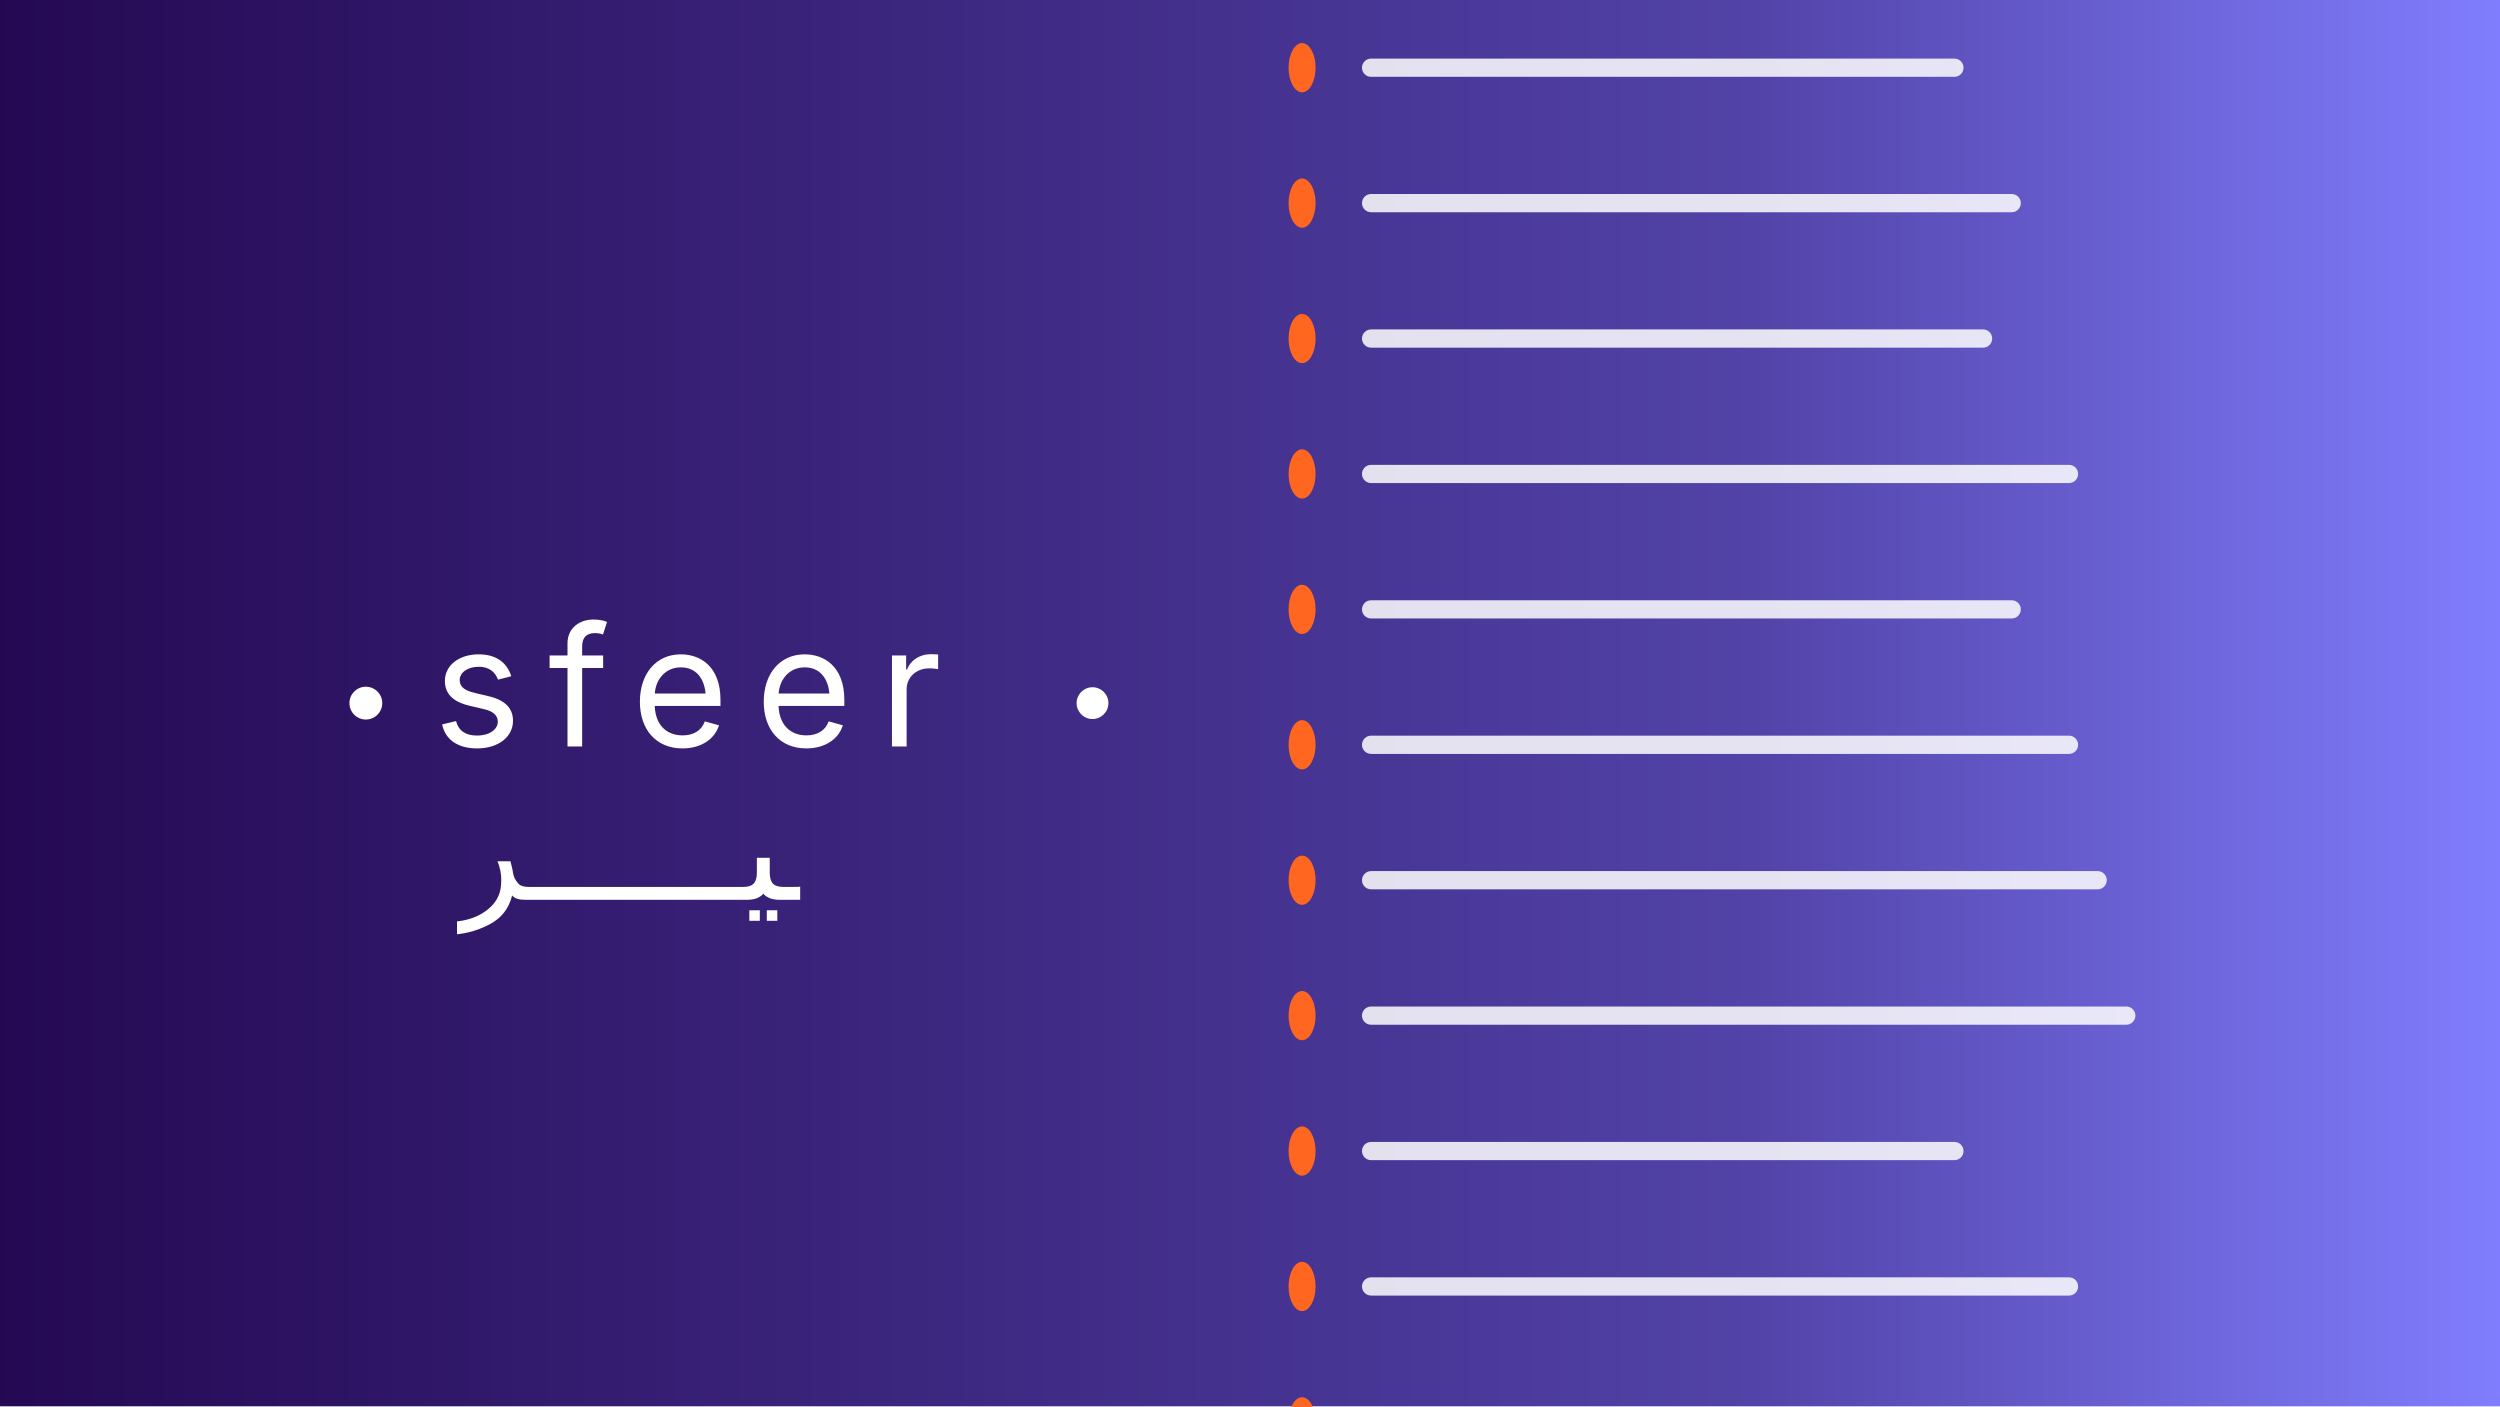
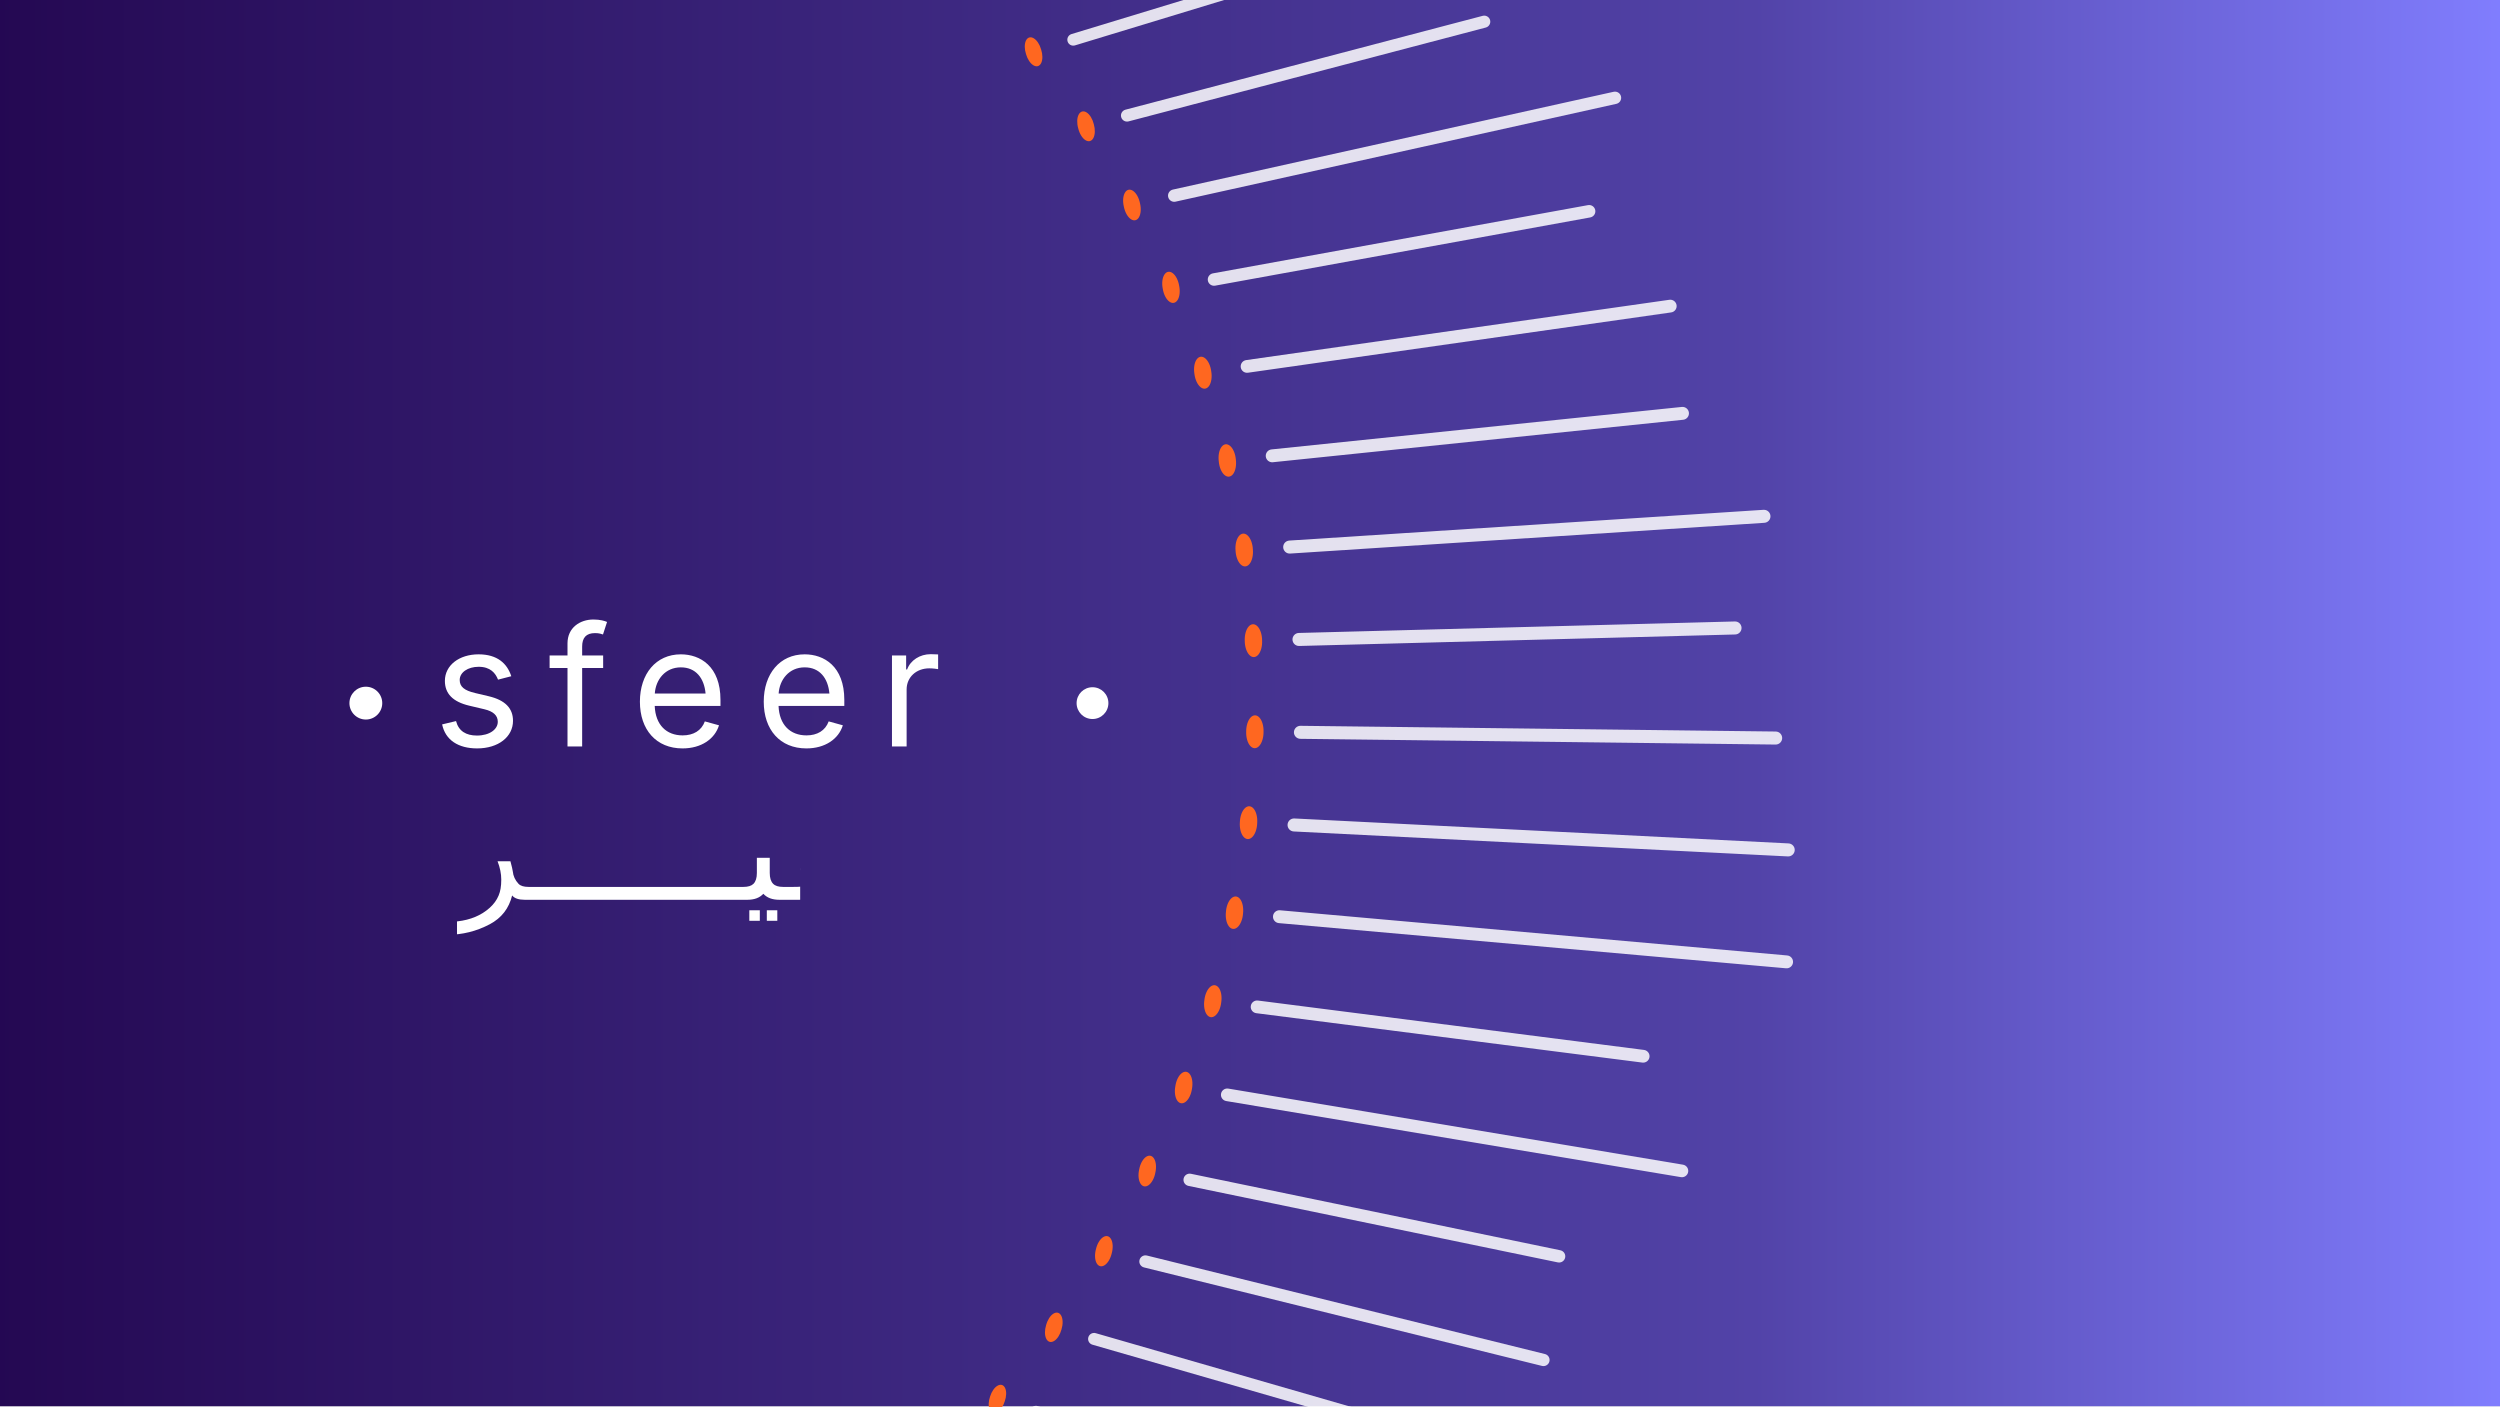
<svg xmlns="http://www.w3.org/2000/svg" viewBox="0 0 1920 1080" width="1920" height="1080">
  <defs>
    <linearGradient id="sfeerGrad" x1="0" y1="0" x2="1" y2="0">
      <stop offset="0" stop-color="#240852" />
      <stop offset="0.7" stop-color="#5243A8" />
      <stop offset="1" stop-color="#817EFF" />
    </linearGradient>
    <linearGradient id="sfeerGradU" gradientUnits="userSpaceOnUse" x1="0" y1="0" x2="1920" y2="0">
      <stop offset="0" stop-color="#240852" />
      <stop offset="0.7" stop-color="#5243A8" />
      <stop offset="1" stop-color="#817EFF" />
    </linearGradient>
  </defs>
  <rect id="fond" width="1920" height="1080" fill="url(#sfeerGrad)" />
  <g transform="translate(560 540) scale(1) translate(-960 -540)">
    <clipPath id="lgsw">
      <rect x="702.8" y="300" width="576.24" height="420" />
    </clipPath>
    <g clip-path="url(#lgsw)">
      <clipPath id="mot">
        <rect x="728.8" y="412" width="462.4" height="179.2" />
      </clipPath>
      <text clip-path="url(#mot)" x="732.8" y="573.28" font-family="Inter, 'Loew Riyadh Air', Arial, sans-serif" font-size="128" letter-spacing="20.48" fill="#FFFFFF" textLength="454.4" lengthAdjust="spacingAndGlyphs">sfeer</text>
      <clipPath id="ar">
        <rect x="750.98" y="578.4" width="263.55" height="153.6" />
      </clipPath>
      <text clip-path="url(#ar)" x="748.16" y="691.04" font-family="'Loew Riyadh Air Arabic', 'DejaVu Sans', sans-serif" font-size="110.08" fill="#FFFFFF" textLength="254.46" lengthAdjust="spacing">سفيـــــر</text>
    </g>
  </g>
  <path id="logo-point-g" d="M268.36 540a12.6 12.6 0 1 0 25.21 0a12.6 12.6 0 1 0 -25.21 0Z" fill="#FFFFFF" />
  <path id="logo-point-d" d="M826.83 540a12.21 12.21 0 1 0 24.42 0a12.21 12.21 0 1 0 -24.42 0Z" fill="#FFFFFF" />
  <clipPath id="lic">
    <rect x="0" y="-22.5" width="1920" height="1125" />
  </clipPath>
  <g clip-path="url(#lic)">
-     <rect x="1046" y="-59" width="550" height="14" rx="7" fill="#FFFFFF" opacity="0.85" />
-     <rect x="1046" y="45" width="462" height="14" rx="7" fill="#FFFFFF" opacity="0.85" />
-     <rect x="1046" y="149" width="506" height="14" rx="7" fill="#FFFFFF" opacity="0.85" />
-     <rect x="1046" y="253" width="484" height="14" rx="7" fill="#FFFFFF" opacity="0.85" />
-     <rect x="1046" y="357" width="550" height="14" rx="7" fill="#FFFFFF" opacity="0.85" />
-     <rect x="1046" y="461" width="506" height="14" rx="7" fill="#FFFFFF" opacity="0.85" />
-     <rect x="1046" y="565" width="550" height="14" rx="7" fill="#FFFFFF" opacity="0.85" />
-     <rect x="1046" y="669" width="572" height="14" rx="7" fill="#FFFFFF" opacity="0.85" />
-     <rect x="1046" y="773" width="594" height="14" rx="7" fill="#FFFFFF" opacity="0.85" />
-     <rect x="1046" y="877" width="462" height="14" rx="7" fill="#FFFFFF" opacity="0.85" />
-     <rect x="1046" y="981" width="550" height="14" rx="7" fill="#FFFFFF" opacity="0.85" />
-     <rect x="1046" y="1085" width="462" height="14" rx="7" fill="#FFFFFF" opacity="0.85" />
-     <path d="M989.63 -52a10.37 18.9 0 1 0 20.74 0a10.37 18.9 0 1 0 -20.74 0Z" fill="#FF6720" />
-     <path d="M989.63 52a10.37 18.9 0 1 0 20.74 0a10.37 18.9 0 1 0 -20.74 0Z" fill="#FF6720" />
-     <path d="M989.63 156a10.37 18.9 0 1 0 20.74 0a10.37 18.9 0 1 0 -20.74 0Z" fill="#FF6720" />
-     <path d="M989.63 260a10.37 18.9 0 1 0 20.74 0a10.37 18.9 0 1 0 -20.74 0Z" fill="#FF6720" />
-     <path d="M989.63 364a10.37 18.9 0 1 0 20.74 0a10.37 18.9 0 1 0 -20.74 0Z" fill="#FF6720" />
-     <path d="M989.63 468a10.37 18.9 0 1 0 20.74 0a10.37 18.9 0 1 0 -20.74 0Z" fill="#FF6720" />
-     <path d="M989.63 572a10.37 18.9 0 1 0 20.74 0a10.37 18.9 0 1 0 -20.74 0Z" fill="#FF6720" />
-     <path d="M989.63 676a10.37 18.9 0 1 0 20.74 0a10.37 18.9 0 1 0 -20.74 0Z" fill="#FF6720" />
-     <path d="M989.63 780a10.37 18.9 0 1 0 20.74 0a10.37 18.9 0 1 0 -20.74 0Z" fill="#FF6720" />
-     <path d="M989.63 884a10.37 18.9 0 1 0 20.74 0a10.37 18.9 0 1 0 -20.74 0Z" fill="#FF6720" />
-     <path d="M989.63 988a10.37 18.9 0 1 0 20.74 0a10.37 18.9 0 1 0 -20.74 0Z" fill="#FF6720" />
-     <path d="M989.63 1092a10.37 18.9 0 1 0 20.74 0a10.37 18.9 0 1 0 -20.74 0Z" fill="#FF6720" />
+     <rect transform="translate(645.89 -108.5) rotate(-23.52) scale(0.83)" x="30.0" y="-5" width="345" height="10" rx="5" fill="#FFFFFF" opacity="0.85" />
+     <rect transform="translate(699.35 -63.35) rotate(-21.32) scale(0.85)" x="30.0" y="-5" width="375" height="10" rx="5" fill="#FFFFFF" opacity="0.85" />
+     <rect transform="translate(748.77 -13.8) rotate(-19.12) scale(0.88)" x="30.0" y="-5" width="390" height="10" rx="5" fill="#FFFFFF" opacity="0.85" />
+     <rect transform="translate(793.79 39.78) rotate(-16.92) scale(0.91)" x="30.0" y="-5" width="405" height="10" rx="5" fill="#FFFFFF" opacity="0.85" />
+     <rect transform="translate(834.07 97) rotate(-14.72) scale(0.93)" x="30.0" y="-5" width="315" height="10" rx="5" fill="#FFFFFF" opacity="0.85" />
+     <rect transform="translate(869.33 157.44) rotate(-12.51) scale(0.95)" x="30.0" y="-5" width="375" height="10" rx="5" fill="#FFFFFF" opacity="0.85" />
+     <rect transform="translate(899.31 220.68) rotate(-10.31) scale(0.96)" x="30.0" y="-5" width="315" height="10" rx="5" fill="#FFFFFF" opacity="0.85" />
+     <rect transform="translate(923.79 286.24) rotate(-8.11) scale(0.98)" x="30.0" y="-5" width="345" height="10" rx="5" fill="#FFFFFF" opacity="0.85" />
+     <rect transform="translate(942.58 353.64) rotate(-5.91) scale(0.99)" x="30.0" y="-5" width="330" height="10" rx="5" fill="#FFFFFF" opacity="0.85" />
+     <rect transform="translate(955.56 422.41) rotate(-3.71) scale(1)" x="30.0" y="-5" width="375" height="10" rx="5" fill="#FFFFFF" opacity="0.85" />
+     <rect transform="translate(962.64 492.03) rotate(-1.51) scale(1)" x="30.0" y="-5" width="345" height="10" rx="5" fill="#FFFFFF" opacity="0.85" />
+     <rect transform="translate(963.74 562) rotate(0.69) scale(1)" x="30.0" y="-5" width="375" height="10" rx="5" fill="#FFFFFF" opacity="0.85" />
+     <rect transform="translate(958.88 631.81) rotate(2.89) scale(1)" x="30.0" y="-5" width="390" height="10" rx="5" fill="#FFFFFF" opacity="0.85" />
+     <rect transform="translate(948.09 700.95) rotate(5.09) scale(0.99)" x="30.0" y="-5" width="405" height="10" rx="5" fill="#FFFFFF" opacity="0.85" />
+     <rect transform="translate(931.44 768.92) rotate(7.29) scale(0.98)" x="30.0" y="-5" width="315" height="10" rx="5" fill="#FFFFFF" opacity="0.85" />
+     <rect transform="translate(909.05 835.22) rotate(9.5) scale(0.97)" x="30.0" y="-5" width="375" height="10" rx="5" fill="#FFFFFF" opacity="0.85" />
+     <rect transform="translate(881.1 899.37) rotate(11.7) scale(0.95)" x="30.0" y="-5" width="315" height="10" rx="5" fill="#FFFFFF" opacity="0.85" />
+     <rect transform="translate(847.77 960.91) rotate(13.9) scale(0.94)" x="30.0" y="-5" width="345" height="10" rx="5" fill="#FFFFFF" opacity="0.85" />
+     <rect transform="translate(809.32 1019.37) rotate(16.1) scale(0.92)" x="30.0" y="-5" width="330" height="10" rx="5" fill="#FFFFFF" opacity="0.85" />
+     <rect transform="translate(766.03 1074.35) rotate(18.3) scale(0.89)" x="30.0" y="-5" width="375" height="10" rx="5" fill="#FFFFFF" opacity="0.85" />
+     <rect transform="translate(718.2 1125.44) rotate(20.5) scale(0.87)" x="30.0" y="-5" width="345" height="10" rx="5" fill="#FFFFFF" opacity="0.85" />
+     <rect transform="translate(666.2 1172.26) rotate(22.7) scale(0.84)" x="30.0" y="-5" width="375" height="10" rx="5" fill="#FFFFFF" opacity="0.85" />
+     <rect transform="translate(610.39 1214.48) rotate(24.9) scale(0.81)" x="30.0" y="-5" width="390" height="10" rx="5" fill="#FFFFFF" opacity="0.85" />
+     <path transform="translate(645.89 -108.5) rotate(-23.52) scale(0.83)" d="M-6.67 0a6.67 12.15 0 1 0 13.33 0a6.67 12.15 0 1 0 -13.33 0Z" fill="#FF6720" />
+     <path transform="translate(699.35 -63.35) rotate(-21.32) scale(0.85)" d="M-6.67 0a6.67 12.15 0 1 0 13.33 0a6.67 12.15 0 1 0 -13.33 0Z" fill="#FF6720" />
+     <path transform="translate(748.77 -13.8) rotate(-19.12) scale(0.88)" d="M-6.67 0a6.67 12.15 0 1 0 13.33 0a6.67 12.15 0 1 0 -13.33 0Z" fill="#FF6720" />
+     <path transform="translate(793.79 39.78) rotate(-16.92) scale(0.91)" d="M-6.67 0a6.67 12.15 0 1 0 13.33 0a6.67 12.15 0 1 0 -13.33 0Z" fill="#FF6720" />
+     <path transform="translate(834.07 97) rotate(-14.72) scale(0.93)" d="M-6.67 0a6.67 12.15 0 1 0 13.33 0a6.67 12.15 0 1 0 -13.33 0Z" fill="#FF6720" />
+     <path transform="translate(869.33 157.44) rotate(-12.51) scale(0.95)" d="M-6.67 0a6.67 12.15 0 1 0 13.33 0a6.67 12.15 0 1 0 -13.33 0Z" fill="#FF6720" />
+     <path transform="translate(899.31 220.68) rotate(-10.31) scale(0.96)" d="M-6.67 0a6.67 12.15 0 1 0 13.33 0a6.67 12.15 0 1 0 -13.33 0Z" fill="#FF6720" />
+     <path transform="translate(923.79 286.24) rotate(-8.11) scale(0.98)" d="M-6.67 0a6.67 12.15 0 1 0 13.33 0a6.67 12.15 0 1 0 -13.33 0Z" fill="#FF6720" />
+     <path transform="translate(942.58 353.64) rotate(-5.91) scale(0.99)" d="M-6.67 0a6.67 12.15 0 1 0 13.33 0a6.67 12.15 0 1 0 -13.33 0Z" fill="#FF6720" />
+     <path transform="translate(955.56 422.41) rotate(-3.71) scale(1)" d="M-6.67 0a6.67 12.15 0 1 0 13.33 0a6.67 12.15 0 1 0 -13.33 0Z" fill="#FF6720" />
+     <path transform="translate(962.64 492.03) rotate(-1.51) scale(1)" d="M-6.67 0a6.67 12.15 0 1 0 13.33 0a6.67 12.15 0 1 0 -13.33 0Z" fill="#FF6720" />
+     <path transform="translate(963.74 562) rotate(0.69) scale(1)" d="M-6.67 0a6.67 12.15 0 1 0 13.33 0a6.67 12.15 0 1 0 -13.33 0Z" fill="#FF6720" />
+     <path transform="translate(958.88 631.81) rotate(2.89) scale(1)" d="M-6.67 0a6.67 12.15 0 1 0 13.33 0a6.67 12.15 0 1 0 -13.33 0Z" fill="#FF6720" />
+     <path transform="translate(948.09 700.95) rotate(5.09) scale(0.99)" d="M-6.67 0a6.67 12.15 0 1 0 13.33 0a6.67 12.15 0 1 0 -13.33 0Z" fill="#FF6720" />
+     <path transform="translate(931.44 768.92) rotate(7.29) scale(0.98)" d="M-6.67 0a6.67 12.15 0 1 0 13.33 0a6.67 12.15 0 1 0 -13.33 0Z" fill="#FF6720" />
+     <path transform="translate(909.05 835.22) rotate(9.5) scale(0.97)" d="M-6.67 0a6.67 12.15 0 1 0 13.33 0a6.67 12.15 0 1 0 -13.33 0Z" fill="#FF6720" />
+     <path transform="translate(881.1 899.37) rotate(11.7) scale(0.95)" d="M-6.67 0a6.67 12.15 0 1 0 13.33 0a6.67 12.15 0 1 0 -13.33 0Z" fill="#FF6720" />
+     <path transform="translate(847.77 960.91) rotate(13.9) scale(0.94)" d="M-6.67 0a6.67 12.15 0 1 0 13.33 0a6.67 12.15 0 1 0 -13.33 0Z" fill="#FF6720" />
+     <path transform="translate(809.32 1019.37) rotate(16.1) scale(0.92)" d="M-6.67 0a6.67 12.15 0 1 0 13.33 0a6.67 12.15 0 1 0 -13.33 0Z" fill="#FF6720" />
+     <path transform="translate(766.03 1074.35) rotate(18.3) scale(0.89)" d="M-6.67 0a6.67 12.15 0 1 0 13.33 0a6.67 12.15 0 1 0 -13.33 0Z" fill="#FF6720" />
+     <path transform="translate(718.2 1125.44) rotate(20.5) scale(0.87)" d="M-6.67 0a6.67 12.15 0 1 0 13.33 0a6.67 12.15 0 1 0 -13.33 0Z" fill="#FF6720" />
+     <path transform="translate(666.2 1172.26) rotate(22.7) scale(0.84)" d="M-6.67 0a6.67 12.15 0 1 0 13.33 0a6.67 12.15 0 1 0 -13.33 0Z" fill="#FF6720" />
+     <path transform="translate(610.39 1214.48) rotate(24.9) scale(0.81)" d="M-6.67 0a6.67 12.15 0 1 0 13.33 0a6.67 12.15 0 1 0 -13.33 0Z" fill="#FF6720" />
  </g>
</svg>
